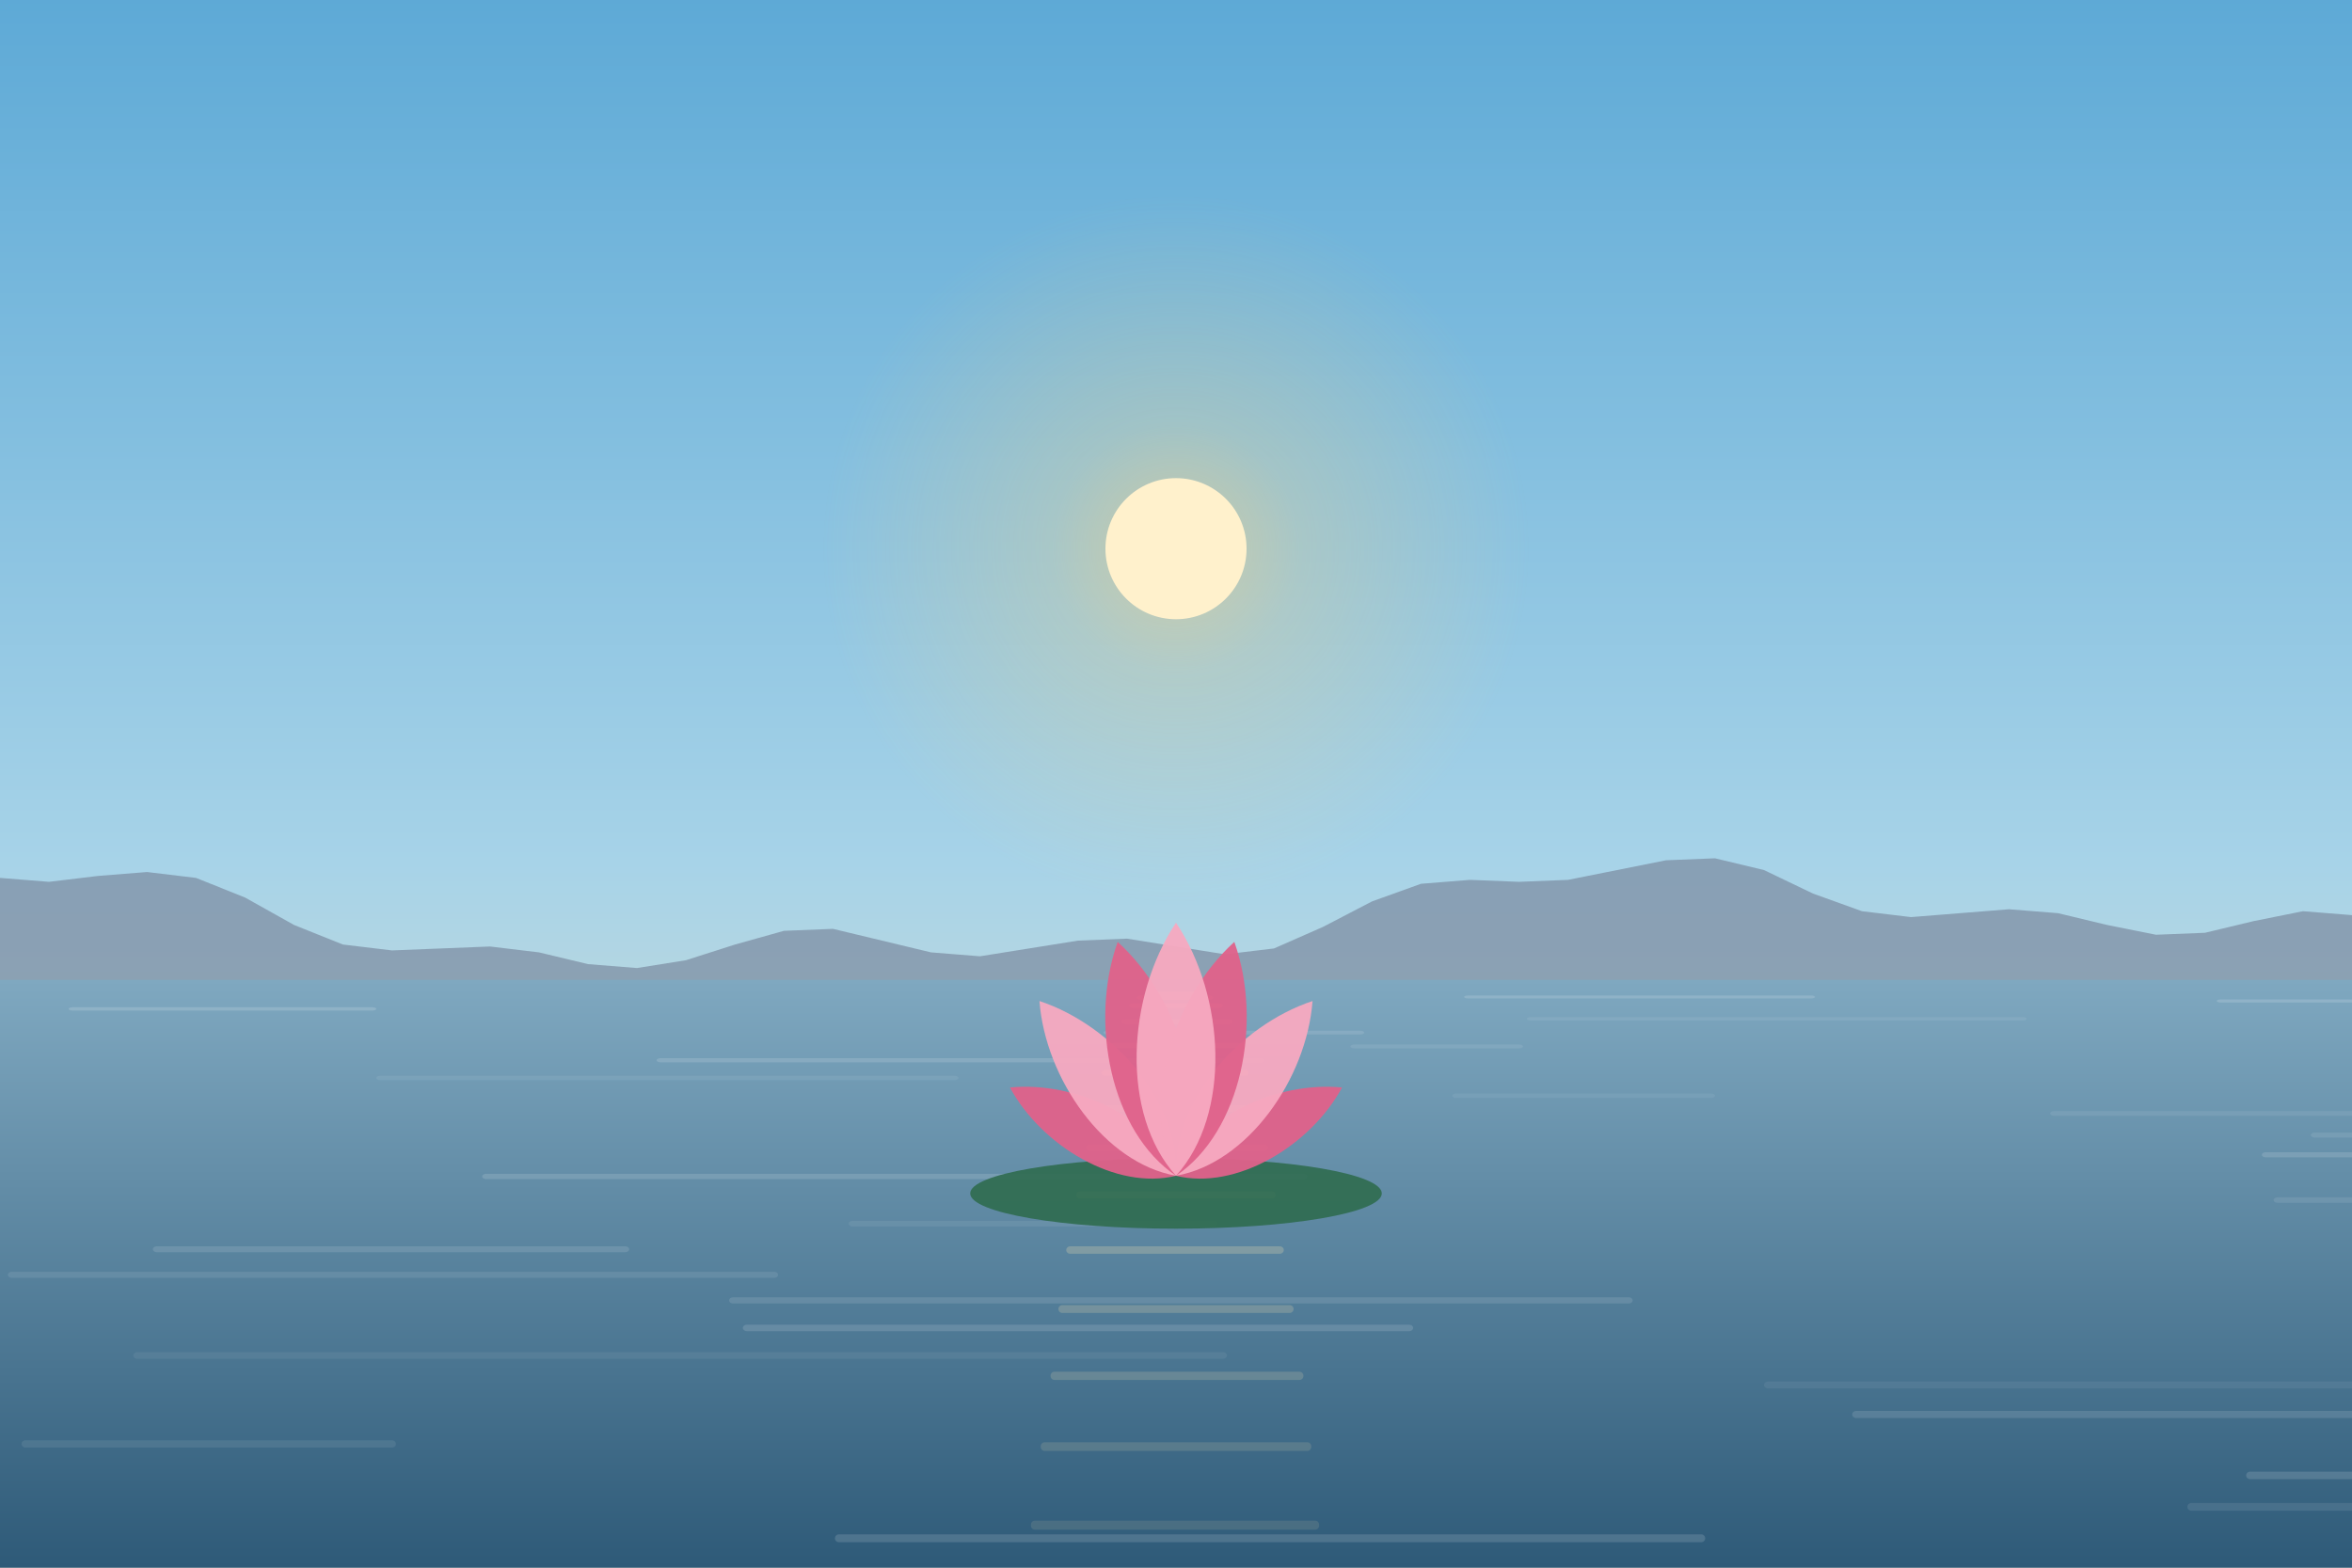
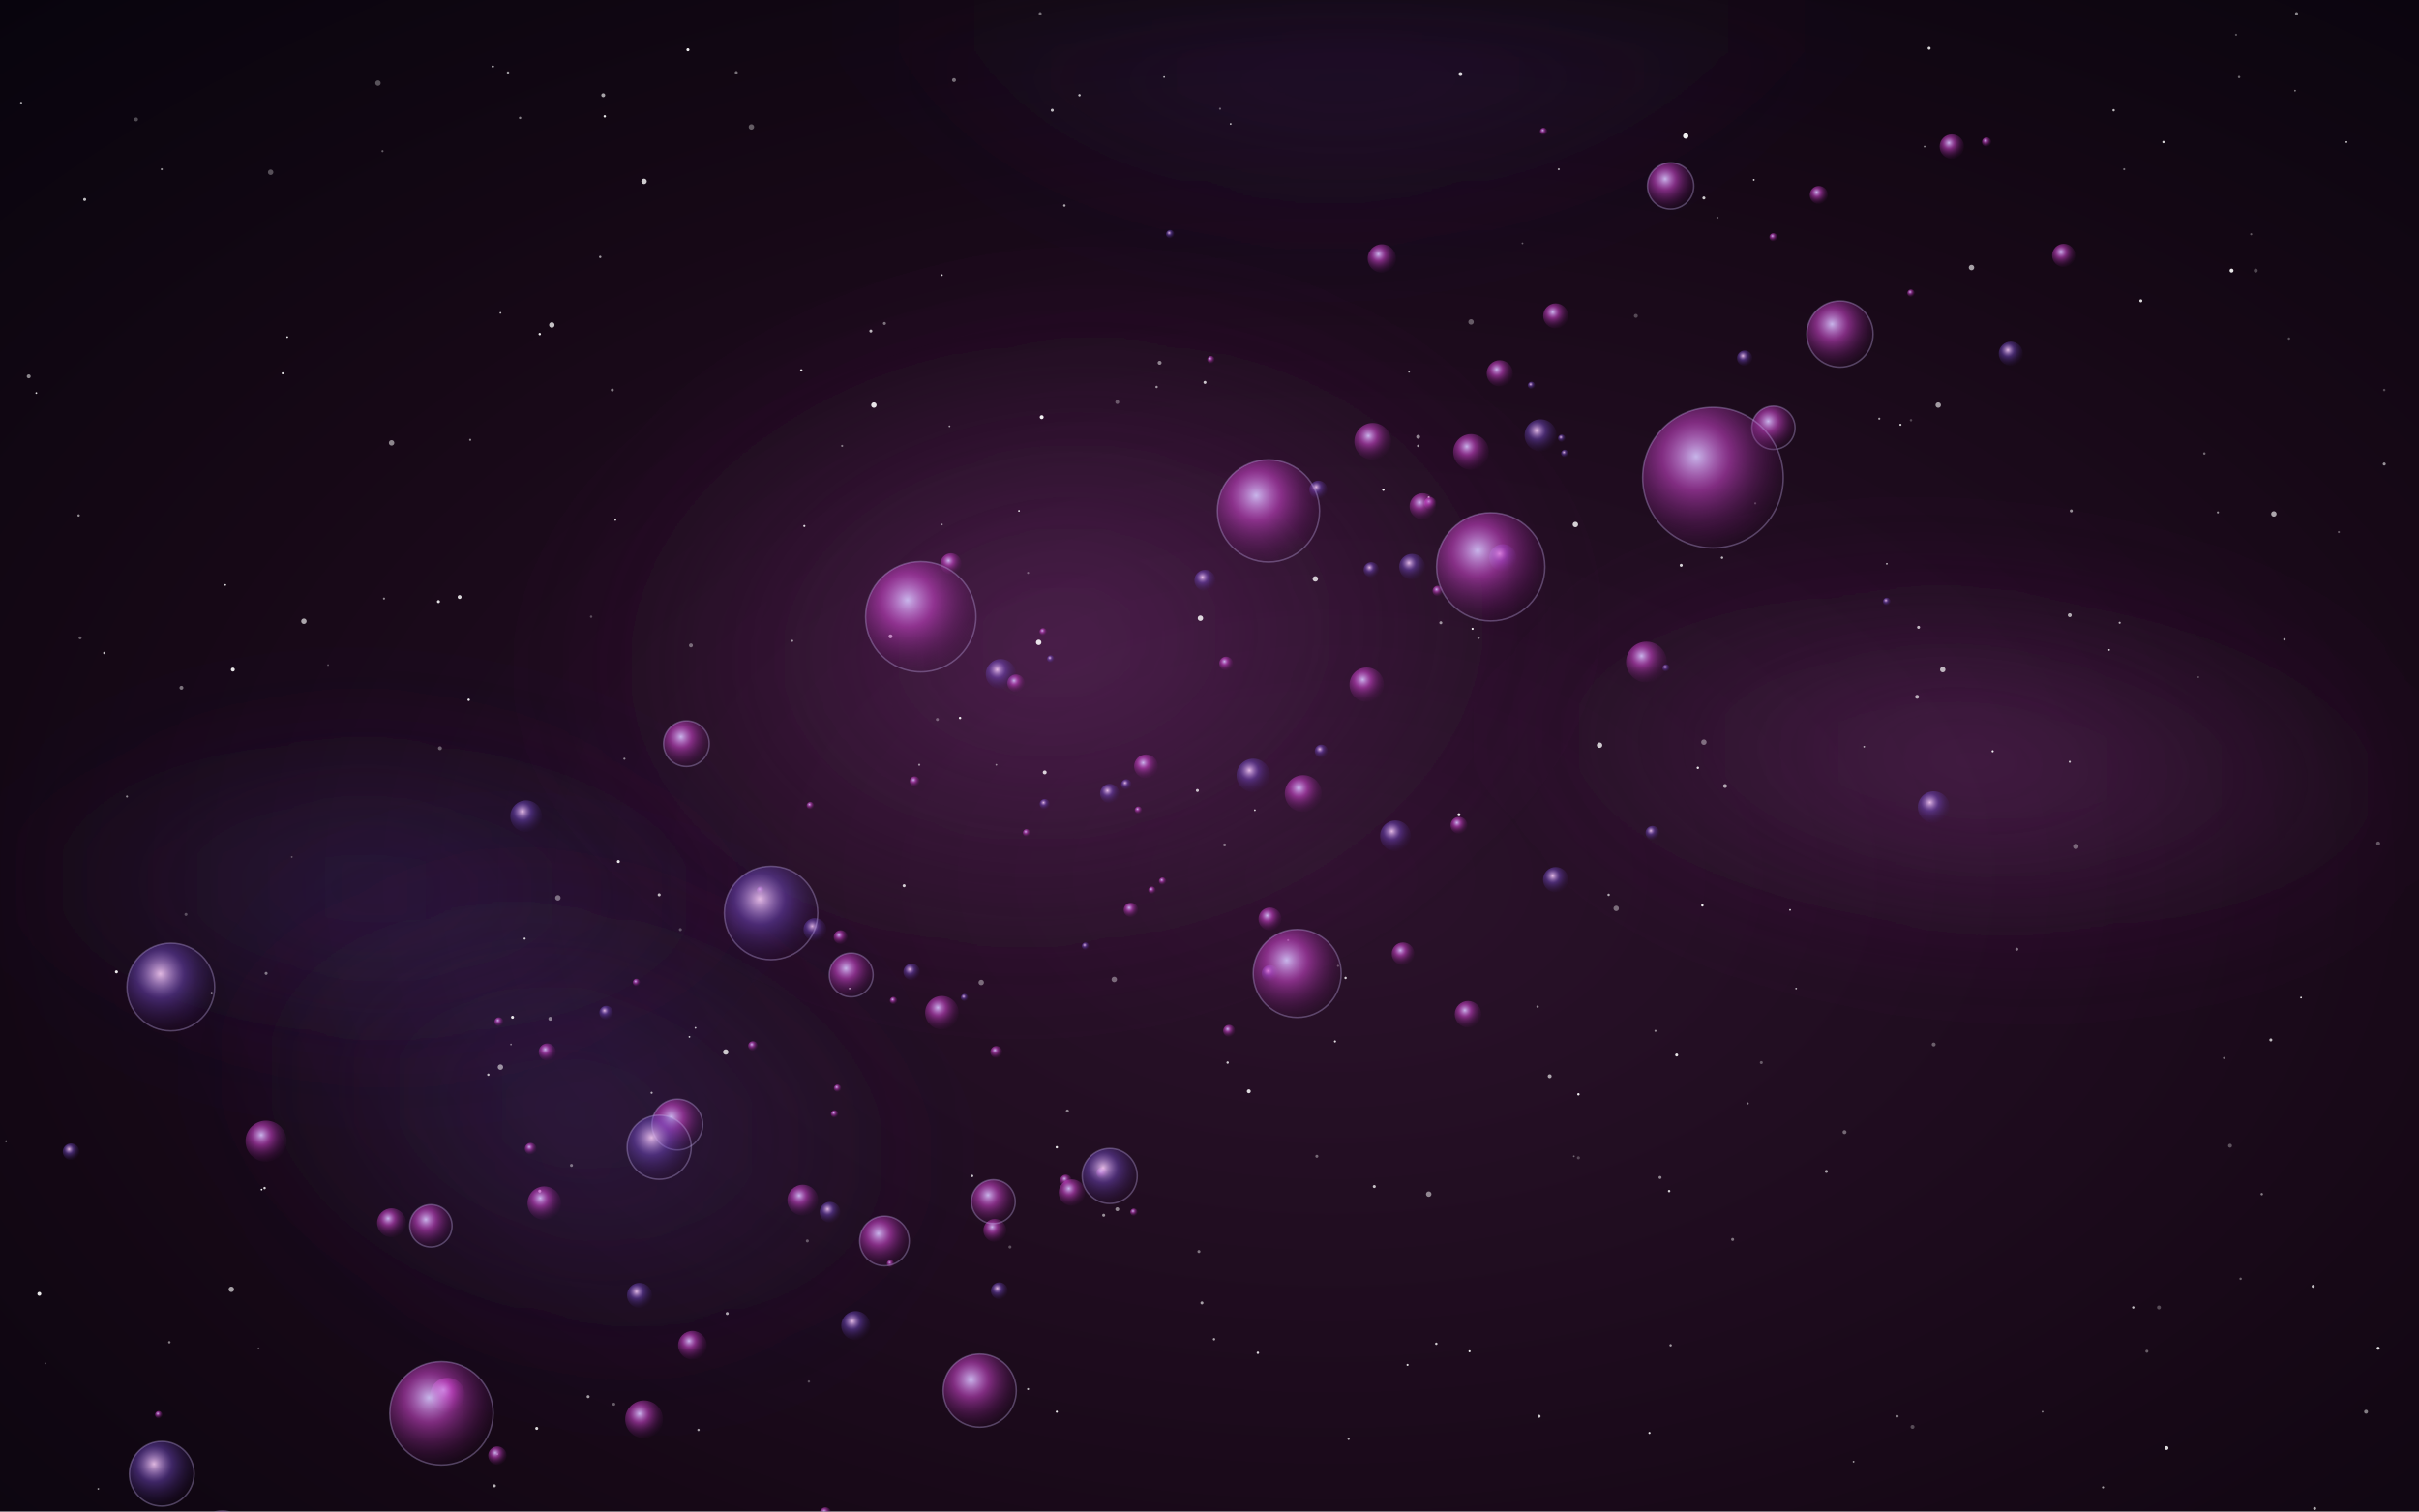
- <svg xmlns="http://www.w3.org/2000/svg" viewBox="0 0 1200 800" preserveAspectRatio="xMidYMid slice">
+ <svg xmlns="http://www.w3.org/2000/svg" viewBox="0 0 1600 1000" preserveAspectRatio="xMidYMid slice">
  <defs>
-     <linearGradient id="g1" x1="0" y1="0" x2="0" y2="1">
-       <stop offset="0" stop-color="#5DA9D6" stop-opacity="1" />
-       <stop offset="0.55" stop-color="#A7D3E8" stop-opacity="1" />
-       <stop offset="1" stop-color="#F3E6C4" stop-opacity="1" />
-     </linearGradient>
-     <radialGradient id="g2" cx="0.5" cy="0.5" r="0.5">
-       <stop offset="0" stop-color="#FFD27A" stop-opacity="0.55" />
-       <stop offset="0.35" stop-color="#FFD27A" stop-opacity="0.248" />
-       <stop offset="1" stop-color="#FFD27A" stop-opacity="0" />
+     <radialGradient id="bg" cx="0.55" cy="0.58" r=".9">
+       <stop offset="0" stop-color="#2b122b" stop-opacity="1" />
+       <stop offset=".55" stop-color="#160816" stop-opacity="1" />
+       <stop offset="1" stop-color="#03030a" />
    </radialGradient>
-     <linearGradient id="g3" x1="0" y1="0" x2="0" y2="1">
-       <stop offset="0" stop-color="#7FA8C0" stop-opacity="1" />
-       <stop offset="1" stop-color="#2E5A78" stop-opacity="1" />
-     </linearGradient>
+     <radialGradient id="n1">
+       <stop offset="0" stop-color="#a63fa6" stop-opacity="0.35" />
+       <stop offset="1" stop-color="#6f2a6f" stop-opacity="0" />
+     </radialGradient>
+     <radialGradient id="n2">
+       <stop offset="0" stop-color="#6c46b9" stop-opacity="0.25" />
+       <stop offset="1" stop-color="#412a6f" stop-opacity="0" />
+     </radialGradient>
+     <radialGradient id="u" cx=".38" cy=".35" r=".7">
+       <stop offset="0" stop-color="#d0bef4" stop-opacity="0.95" />
+       <stop offset=".35" stop-color="#d147d1" stop-opacity="0.55" />
+       <stop offset=".8" stop-color="#7a1f7a" stop-opacity="0.18" />
+       <stop offset="1" stop-color="#661966" stop-opacity="0" />
+     </radialGradient>
+     <radialGradient id="u2" cx=".38" cy=".35" r=".7">
+       <stop offset="0" stop-color="#f6cbf6" stop-opacity="0.9" />
+       <stop offset=".4" stop-color="#774dcb" stop-opacity="0.45" />
+       <stop offset="1" stop-color="#341d63" stop-opacity="0" />
+     </radialGradient>
+     <filter id="b" x="-50%" y="-50%" width="200%" height="200%">
+       <feGaussianBlur stdDeviation="40" />
+     </filter>
  </defs>
-   <rect width="1200" height="800" fill="url(#g1)" />
-   <circle cx="600" cy="280" r="180" fill="url(#g2)" />
-   <circle cx="600" cy="280" r="36" fill="#FFF1CC" />
-   <path d="M0,800 L0,448 L25,450 L50,447 L75,445 L100,448 L125,458 L150,472 L175,482 L200,485 L225,484 L250,483 L275,486 L300,492 L325,494 L350,490 L375,482 L400,475 L425,474 L450,480 L475,486 L500,488 L525,484 L550,480 L575,479 L600,483 L625,487 L650,484 L675,473 L700,460 L725,451 L750,449 L775,450 L800,449 L825,444 L850,439 L875,438 L900,444 L925,456 L950,465 L975,468 L1000,466 L1025,464 L1050,466 L1075,472 L1100,477 L1125,476 L1150,470 L1175,465 L1200,467 L1200,800Z" fill="#7A8AA0" opacity="0.7" />
-   <rect y="500" width="1200" height="300" fill="url(#g3)" />
-   <rect x="747" y="508" width="179" height="1.5" rx="2" fill="#FFFFFF" opacity="0.14" />
-   <rect x="1131" y="510" width="193" height="1.6" rx="2" fill="#FFFFFF" opacity="0.15" />
-   <rect x="35" y="514" width="157" height="1.7" rx="2" fill="#FFFFFF" opacity="0.15" />
-   <rect x="779" y="519" width="255" height="1.8" rx="2" fill="#FFFFFF" opacity="0.07" />
-   <rect x="563" y="526" width="133" height="1.9" rx="2" fill="#FFFFFF" opacity="0.11" />
-   <rect x="689" y="533" width="88" height="2.0" rx="2" fill="#FFFFFF" opacity="0.08" />
-   <rect x="335" y="540" width="310" height="2.1" rx="2" fill="#FFFFFF" opacity="0.14" />
-   <rect x="192" y="549" width="297" height="2.2" rx="2" fill="#FFFFFF" opacity="0.07" />
-   <rect x="741" y="558" width="134" height="2.3" rx="2" fill="#FFFFFF" opacity="0.06" />
-   <rect x="1046" y="567" width="164" height="2.4" rx="2" fill="#FFFFFF" opacity="0.08" />
-   <rect x="1179" y="578" width="366" height="2.5" rx="2" fill="#FFFFFF" opacity="0.09" />
-   <rect x="1154" y="588" width="280" height="2.6" rx="2" fill="#FFFFFF" opacity="0.13" />
-   <rect x="246" y="599" width="421" height="2.7" rx="2" fill="#FFFFFF" opacity="0.13" />
-   <rect x="1160" y="611" width="423" height="2.8" rx="2" fill="#FFFFFF" opacity="0.09" />
-   <rect x="433" y="623" width="188" height="2.9" rx="2" fill="#FFFFFF" opacity="0.07" />
-   <rect x="78" y="636" width="243" height="3.0" rx="2" fill="#FFFFFF" opacity="0.12" />
-   <rect x="4" y="649" width="393" height="3.1" rx="2" fill="#FFFFFF" opacity="0.09" />
-   <rect x="372" y="662" width="461" height="3.2" rx="2" fill="#FFFFFF" opacity="0.11" />
-   <rect x="379" y="676" width="342" height="3.3" rx="2" fill="#FFFFFF" opacity="0.13" />
-   <rect x="68" y="690" width="558" height="3.4" rx="2" fill="#FFFFFF" opacity="0.06" />
-   <rect x="900" y="705" width="520" height="3.5" rx="2" fill="#FFFFFF" opacity="0.06" />
-   <rect x="945" y="720" width="326" height="3.6" rx="2" fill="#FFFFFF" opacity="0.12" />
-   <rect x="11" y="735" width="191" height="3.7" rx="2" fill="#FFFFFF" opacity="0.08" />
-   <rect x="1146" y="751" width="267" height="3.8" rx="2" fill="#FFFFFF" opacity="0.14" />
-   <rect x="1116" y="767" width="632" height="3.9" rx="2" fill="#FFFFFF" opacity="0.09" />
-   <rect x="426" y="783" width="444" height="4.0" rx="2" fill="#FFFFFF" opacity="0.14" />
-   <rect x="585" y="506" width="30" height="2.0" rx="2" fill="#FFE7B0" opacity="0.50" />
-   <rect x="580" y="508" width="39" height="2.2" rx="2" fill="#FFE7B0" opacity="0.47" />
-   <rect x="576" y="512" width="48" height="2.4" rx="2" fill="#FFE7B0" opacity="0.44" />
-   <rect x="572" y="520" width="57" height="2.6" rx="2" fill="#FFE7B0" opacity="0.41" />
-   <rect x="567" y="532" width="66" height="2.8" rx="2" fill="#FFE7B0" opacity="0.38" />
-   <rect x="562" y="546" width="75" height="3.0" rx="2" fill="#FFE7B0" opacity="0.35" />
-   <rect x="558" y="564" width="84" height="3.2" rx="2" fill="#FFE7B0" opacity="0.32" />
-   <rect x="554" y="584" width="93" height="3.4" rx="2" fill="#FFE7B0" opacity="0.29" />
-   <rect x="549" y="608" width="102" height="3.6" rx="2" fill="#FFE7B0" opacity="0.26" />
-   <rect x="544" y="636" width="111" height="3.8" rx="2" fill="#FFE7B0" opacity="0.23" />
-   <rect x="540" y="666" width="120" height="4.0" rx="2" fill="#FFE7B0" opacity="0.20" />
-   <rect x="536" y="700" width="129" height="4.2" rx="2" fill="#FFE7B0" opacity="0.17" />
-   <rect x="531" y="736" width="138" height="4.4" rx="2" fill="#FFE7B0" opacity="0.14" />
-   <rect x="526" y="776" width="147" height="4.6" rx="2" fill="#FFE7B0" opacity="0.11" />
-   <ellipse cx="600" cy="609.0" rx="105.0" ry="18.0" fill="#2F6B4F" opacity=".9" />
-   <path transform="translate(600,600) rotate(-62) scale(1.17)" d="M0,0 C-18,-20 -16,-58 0,-82 C16,-58 18,-20 0,0Z" fill="#E0628A" opacity=".95" />
-   <path transform="translate(600,600) rotate(62) scale(1.17)" d="M0,0 C-18,-20 -16,-58 0,-82 C16,-58 18,-20 0,0Z" fill="#E0628A" opacity=".95" />
-   <path transform="translate(600,600) rotate(-38) scale(1.38)" d="M0,0 C-18,-20 -16,-58 0,-82 C16,-58 18,-20 0,0Z" fill="#F7A9C0" opacity=".95" />
-   <path transform="translate(600,600) rotate(38) scale(1.38)" d="M0,0 C-18,-20 -16,-58 0,-82 C16,-58 18,-20 0,0Z" fill="#F7A9C0" opacity=".95" />
-   <path transform="translate(600,600) rotate(-14) scale(1.5)" d="M0,0 C-18,-20 -16,-58 0,-82 C16,-58 18,-20 0,0Z" fill="#E0628A" opacity=".95" />
-   <path transform="translate(600,600) rotate(14) scale(1.5)" d="M0,0 C-18,-20 -16,-58 0,-82 C16,-58 18,-20 0,0Z" fill="#E0628A" opacity=".95" />
-   <path transform="translate(600,600) rotate(0) scale(1.575)" d="M0,0 C-18,-20 -16,-58 0,-82 C16,-58 18,-20 0,0Z" fill="#F7A9C0" opacity=".95" />
+   <rect width="1600" height="1000" fill="url(#bg)" />
+   <ellipse cx="651" cy="496" rx="351" ry="250" transform="rotate(-6)" fill="url(#n1)" filter="url(#b)" />
+   <ellipse cx="908" cy="37" rx="381" ry="254" transform="rotate(-6)" fill="url(#n2)" filter="url(#b)" />
+   <ellipse cx="268" cy="579" rx="281" ry="130" transform="rotate(2)" fill="url(#n2)" filter="url(#b)" />
+   <ellipse cx="1337" cy="411" rx="331" ry="139" transform="rotate(4)" fill="url(#n1)" filter="url(#b)" />
+   <ellipse cx="548" cy="623" rx="274" ry="179" transform="rotate(14)" fill="url(#n2)" filter="url(#b)" />
+   <g>
+     <circle cx="1552" cy="94" r="0.6" fill="#fff" opacity="0.84" />
+     <circle cx="357" cy="221" r="0.8" fill="#fff" opacity="0.91" />
+     <circle cx="699" cy="759" r="0.8" fill="#fff" opacity="0.89" />
+     <circle cx="253" cy="100" r="0.7" fill="#fff" opacity="0.35" />
+     <circle cx="1017" cy="666" r="0.8" fill="#fff" opacity="0.48" />
+     <circle cx="1044" cy="724" r="0.8" fill="#fff" opacity="0.92" />
+     <circle cx="52" cy="341" r="0.8" fill="#fff" opacity="0.55" />
+     <circle cx="112" cy="888" r="0.8" fill="#fff" opacity="0.49" />
+     <circle cx="1127" cy="491" r="1.8" fill="#fff" opacity="0.39" />
+     <circle cx="460" cy="680" r="0.6" fill="#fff" opacity="0.74" />
+     <circle cx="426" cy="120" r="1.8" fill="#fff" opacity="0.79" />
+     <circle cx="680" cy="379" r="0.7" fill="#fff" opacity="0.33" />
+     <circle cx="1160" cy="119" r="0.6" fill="#fff" opacity="0.84" />
+     <circle cx="578" cy="268" r="1.8" fill="#fff" opacity="0.89" />
+     <circle cx="154" cy="443" r="1.3" fill="#fff" opacity="0.90" />
+     <circle cx="176" cy="644" r="1" fill="#fff" opacity="0.45" />
+     <circle cx="1492" cy="179" r="1.3" fill="#fff" opacity="0.26" />
+     <circle cx="1547" cy="352" r="0.7" fill="#fff" opacity="0.33" />
+     <circle cx="1025" cy="712" r="1.3" fill="#fff" opacity="0.63" />
+     <circle cx="53" cy="422" r="1" fill="#fff" opacity="0.36" />
+     <circle cx="1269" cy="415" r="1" fill="#fff" opacity="0.72" />
+     <circle cx="966" cy="49" r="1.3" fill="#fff" opacity="0.84" />
+     <circle cx="1243" cy="277" r="0.7" fill="#fff" opacity="0.61" />
+     <circle cx="462" cy="946" r="0.8" fill="#fff" opacity="0.62" />
+     <circle cx="1276" cy="32" r="1" fill="#fff" opacity="0.83" />
+     <circle cx="407" cy="344" r="0.6" fill="#fff" opacity="0.88" />
+     <circle cx="643" cy="778" r="0.8" fill="#fff" opacity="0.76" />
+     <circle cx="107" cy="112" r="0.7" fill="#fff" opacity="0.55" />
+     <circle cx="1416" cy="199" r="1" fill="#fff" opacity="0.85" />
+     <circle cx="1458" cy="300" r="0.8" fill="#fff" opacity="0.40" />
+     <circle cx="1391" cy="984" r="0.7" fill="#fff" opacity="0.61" />
+     <circle cx="1402" cy="412" r="0.7" fill="#fff" opacity="0.67" />
+     <circle cx="175" cy="786" r="0.8" fill="#fff" opacity="0.82" />
+     <circle cx="1428" cy="865" r="1.3" fill="#fff" opacity="0.27" />
+     <circle cx="1058" cy="493" r="1.8" fill="#fff" opacity="0.78" />
+     <circle cx="1565" cy="934" r="1.3" fill="#fff" opacity="0.48" />
+     <circle cx="1369" cy="504" r="0.7" fill="#fff" opacity="0.72" />
+     <circle cx="793" cy="828" r="1" fill="#fff" opacity="0.43" />
+     <circle cx="4" cy="755" r="0.6" fill="#fff" opacity="0.64" />
+     <circle cx="1519" cy="9" r="1" fill="#fff" opacity="0.52" />
+     <circle cx="1161" cy="333" r="0.7" fill="#fff" opacity="0.26" />
+     <circle cx="826" cy="722" r="1.3" fill="#fff" opacity="0.85" />
+     <circle cx="892" cy="952" r="0.7" fill="#fff" opacity="0.67" />
+     <circle cx="1502" cy="688" r="1" fill="#fff" opacity="0.72" />
+     <circle cx="598" cy="586" r="1" fill="#fff" opacity="0.80" />
+     <circle cx="187" cy="247" r="0.7" fill="#fff" opacity="0.88" />
+     <circle cx="331" cy="706" r="1.8" fill="#fff" opacity="0.54" />
+     <circle cx="1105" cy="890" r="0.8" fill="#fff" opacity="0.59" />
+     <circle cx="65" cy="985" r="0.6" fill="#fff" opacity="0.58" />
+     <circle cx="290" cy="398" r="1" fill="#fff" opacity="0.87" />
+     <circle cx="1018" cy="937" r="1" fill="#fff" opacity="0.78" />
+     <circle cx="1255" cy="937" r="0.8" fill="#fff" opacity="0.46" />
+     <circle cx="291" cy="495" r="1.3" fill="#fff" opacity="0.35" />
+     <circle cx="814" cy="82" r="0.6" fill="#fff" opacity="0.74" />
+     <circle cx="1420" cy="894" r="1" fill="#fff" opacity="0.34" />
+     <circle cx="1127" cy="131" r="1" fill="#fff" opacity="0.79" />
+     <circle cx="1141" cy="520" r="1.3" fill="#fff" opacity="0.63" />
+     <circle cx="1136" cy="144" r="0.7" fill="#fff" opacity="0.32" />
+     <circle cx="699" cy="934" r="0.7" fill="#fff" opacity="0.92" />
+     <circle cx="739" cy="800" r="1.3" fill="#fff" opacity="0.50" />
+     <circle cx="803" cy="886" r="0.8" fill="#fff" opacity="0.63" />
+     <circle cx="691" cy="511" r="1.3" fill="#fff" opacity="0.82" />
+     <circle cx="974" cy="416" r="0.7" fill="#fff" opacity="0.92" />
+     <circle cx="457" cy="427" r="1.3" fill="#fff" opacity="0.38" />
+     <circle cx="589" cy="421" r="1.3" fill="#fff" opacity="0.76" />
+     <circle cx="792" cy="523" r="1" fill="#fff" opacity="0.75" />
+     <circle cx="120" cy="455" r="1.3" fill="#fff" opacity="0.43" />
+     <circle cx="413" cy="502" r="0.7" fill="#fff" opacity="0.52" />
+     <circle cx="1069" cy="601" r="1.8" fill="#fff" opacity="0.39" />
+     <circle cx="179" cy="114" r="1.8" fill="#fff" opacity="0.30" />
+     <circle cx="56" cy="132" r="1" fill="#fff" opacity="0.73" />
+     <circle cx="909" cy="785" r="1" fill="#fff" opacity="0.75" />
+     <circle cx="1248" cy="373" r="0.6" fill="#fff" opacity="0.69" />
+     <circle cx="254" cy="396" r="0.7" fill="#fff" opacity="0.53" />
+     <circle cx="714" cy="63" r="0.8" fill="#fff" opacity="0.74" />
+     <circle cx="450" cy="615" r="1" fill="#fff" opacity="0.29" />
+     <circle cx="668" cy="825" r="1" fill="#fff" opacity="0.28" />
+     <circle cx="938" cy="289" r="1.3" fill="#fff" opacity="0.51" />
+     <circle cx="140" cy="657" r="0.7" fill="#fff" opacity="0.75" />
+     <circle cx="1489" cy="155" r="0.7" fill="#fff" opacity="0.33" />
+     <circle cx="680" cy="919" r="0.7" fill="#fff" opacity="0.68" />
+     <circle cx="1504" cy="340" r="1.8" fill="#fff" opacity="0.64" />
+     <circle cx="534" cy="821" r="1" fill="#fff" opacity="0.31" />
+     <circle cx="953" cy="412" r="1" fill="#fff" opacity="0.55" />
+     <circle cx="1139" cy="369" r="0.8" fill="#fff" opacity="0.71" />
+     <circle cx="497" cy="84" r="1.8" fill="#fff" opacity="0.34" />
+     <circle cx="1112" cy="374" r="1" fill="#fff" opacity="0.81" />
+     <circle cx="535" cy="914" r="0.8" fill="#fff" opacity="0.28" />
+     <circle cx="304" cy="395" r="1.3" fill="#fff" opacity="0.84" />
+     <circle cx="797" cy="253" r="1" fill="#fff" opacity="0.77" />
+     <circle cx="1577" cy="258" r="0.8" fill="#fff" opacity="0.27" />
+     <circle cx="830" cy="536" r="0.6" fill="#fff" opacity="0.81" />
+     <circle cx="931" cy="903" r="0.7" fill="#fff" opacity="0.83" />
+     <circle cx="973" cy="213" r="1.8" fill="#fff" opacity="0.33" />
+     <circle cx="1265" cy="944" r="1.3" fill="#fff" opacity="0.27" />
+     <circle cx="1471" cy="700" r="0.7" fill="#fff" opacity="0.41" />
+     <circle cx="978" cy="422" r="0.8" fill="#fff" opacity="0.48" />
+     <circle cx="487" cy="48" r="1" fill="#fff" opacity="0.43" />
+     <circle cx="30" cy="902" r="0.6" fill="#fff" opacity="0.31" />
+     <circle cx="90" cy="79" r="1.3" fill="#fff" opacity="0.28" />
+     <circle cx="885" cy="639" r="0.7" fill="#fff" opacity="0.31" />
+     <circle cx="696" cy="73" r="1" fill="#fff" opacity="0.73" />
+     <circle cx="1041" cy="765" r="0.6" fill="#fff" opacity="0.37" />
+     <circle cx="1285" cy="443" r="1.8" fill="#fff" opacity="0.68" />
+     <circle cx="852" cy="622" r="0.7" fill="#fff" opacity="0.35" />
+     <circle cx="1226" cy="967" r="0.6" fill="#fff" opacity="0.61" />
+     <circle cx="795" cy="862" r="1" fill="#fff" opacity="0.61" />
+     <circle cx="557" cy="295" r="0.7" fill="#fff" opacity="0.43" />
+     <circle cx="329" cy="962" r="0.6" fill="#fff" opacity="0.46" />
+     <circle cx="1188" cy="654" r="0.6" fill="#fff" opacity="0.67" />
+     <circle cx="357" cy="788" r="1" fill="#fff" opacity="0.70" />
+     <circle cx="832" cy="895" r="0.8" fill="#fff" opacity="0.84" />
+     <circle cx="336" cy="48" r="0.8" fill="#fff" opacity="0.59" />
+     <circle cx="532" cy="348" r="0.7" fill="#fff" opacity="0.86" />
+     <circle cx="391" cy="408" r="0.8" fill="#fff" opacity="0.27" />
+     <circle cx="323" cy="711" r="0.8" fill="#fff" opacity="0.72" />
+     <circle cx="338" cy="691" r="0.6" fill="#fff" opacity="0.44" />
+     <circle cx="1146" cy="820" r="1" fill="#fff" opacity="0.43" />
+     <circle cx="347" cy="621" r="0.7" fill="#fff" opacity="0.81" />
+     <circle cx="149" cy="387" r="0.6" fill="#fff" opacity="0.87" />
+     <circle cx="794" cy="409" r="1.8" fill="#fff" opacity="0.83" />
+     <circle cx="1042" cy="347" r="1.8" fill="#fff" opacity="0.81" />
+     <circle cx="1411" cy="865" r="0.8" fill="#fff" opacity="0.75" />
+     <circle cx="649" cy="650" r="1.8" fill="#fff" opacity="0.39" />
+     <circle cx="965" cy="539" r="1" fill="#fff" opacity="0.93" />
+     <circle cx="1126" cy="599" r="0.8" fill="#fff" opacity="0.94" />
+     <circle cx="659" cy="506" r="0.6" fill="#fff" opacity="0.49" />
+     <circle cx="259" cy="293" r="1.8" fill="#fff" opacity="0.51" />
+     <circle cx="950" cy="889" r="0.8" fill="#fff" opacity="0.79" />
+     <circle cx="481" cy="869" r="1" fill="#fff" opacity="0.64" />
+     <circle cx="1481" cy="51" r="0.8" fill="#fff" opacity="0.40" />
+     <circle cx="389" cy="924" r="1" fill="#fff" opacity="0.61" />
+     <circle cx="331" cy="207" r="0.6" fill="#fff" opacity="0.72" />
+     <circle cx="1475" cy="758" r="1.3" fill="#fff" opacity="0.30" />
+     <circle cx="1268" cy="461" r="1.3" fill="#fff" opacity="0.67" />
+     <circle cx="201" cy="411" r="1.8" fill="#fff" opacity="0.64" />
+     <circle cx="562" cy="654" r="0.6" fill="#fff" opacity="0.73" />
+     <circle cx="1573" cy="558" r="1.3" fill="#fff" opacity="0.32" />
+     <circle cx="1467" cy="339" r="0.7" fill="#fff" opacity="0.54" />
+     <circle cx="26" cy="856" r="1.3" fill="#fff" opacity="0.91" />
+     <circle cx="576" cy="219" r="1" fill="#fff" opacity="0.70" />
+     <circle cx="1518" cy="60" r="0.6" fill="#fff" opacity="0.49" />
+     <circle cx="810" cy="559" r="1" fill="#fff" opacity="0.41" />
+     <circle cx="704" cy="136" r="0.8" fill="#fff" opacity="0.65" />
+     <circle cx="1454" cy="448" r="0.6" fill="#fff" opacity="0.30" />
+     <circle cx="193" cy="567" r="0.6" fill="#fff" opacity="0.31" />
+     <circle cx="1482" cy="846" r="0.8" fill="#fff" opacity="0.37" />
+     <circle cx="1530" cy="851" r="1" fill="#fff" opacity="0.74" />
+     <circle cx="310" cy="463" r="0.8" fill="#fff" opacity="0.92" />
+     <circle cx="870" cy="383" r="1.8" fill="#fff" opacity="0.78" />
+     <circle cx="807" cy="72" r="0.7" fill="#fff" opacity="0.37" />
+     <circle cx="730" cy="804" r="1" fill="#fff" opacity="0.55" />
+     <circle cx="689" cy="276" r="1.3" fill="#fff" opacity="0.95" />
+     <circle cx="932" cy="246" r="0.6" fill="#fff" opacity="0.65" />
+     <circle cx="19" cy="249" r="1.3" fill="#fff" opacity="0.52" />
+     <circle cx="524" cy="424" r="0.7" fill="#fff" opacity="0.57" />
+     <circle cx="674" cy="338" r="0.6" fill="#fff" opacity="0.90" />
+     <circle cx="945" cy="329" r="0.7" fill="#fff" opacity="0.80" />
+     <circle cx="405" cy="258" r="1" fill="#fff" opacity="0.47" />
+     <circle cx="812" cy="703" r="0.8" fill="#fff" opacity="0.78" />
+     <circle cx="623" cy="182" r="0.6" fill="#fff" opacity="0.83" />
+     <circle cx="400" cy="77" r="0.8" fill="#fff" opacity="0.91" />
+     <circle cx="455" cy="33" r="1" fill="#fff" opacity="0.94" />
+     <circle cx="406" cy="929" r="1" fill="#fff" opacity="0.34" />
+     <circle cx="1031" cy="112" r="0.7" fill="#fff" opacity="0.59" />
+     <circle cx="687" cy="425" r="1.8" fill="#fff" opacity="0.88" />
+     <circle cx="327" cy="983" r="1" fill="#fff" opacity="0.70" />
+     <circle cx="1431" cy="94" r="0.8" fill="#fff" opacity="0.83" />
+     <circle cx="1577" cy="307" r="1" fill="#fff" opacity="0.57" />
+     <circle cx="69" cy="432" r="0.8" fill="#fff" opacity="0.74" />
+     <circle cx="326" cy="44" r="0.7" fill="#fff" opacity="0.91" />
+     <circle cx="890" cy="647" r="0.8" fill="#fff" opacity="0.80" />
+     <circle cx="369" cy="594" r="1.8" fill="#fff" opacity="0.41" />
+     <circle cx="1282" cy="268" r="1.8" fill="#fff" opacity="0.59" />
+     <circle cx="1165" cy="703" r="1" fill="#fff" opacity="0.32" />
+     <circle cx="915" cy="324" r="0.8" fill="#fff" opacity="0.95" />
+     <circle cx="620" cy="476" r="1" fill="#fff" opacity="0.33" />
+     <circle cx="1064" cy="592" r="0.8" fill="#fff" opacity="0.65" />
+     <circle cx="480" cy="696" r="1.8" fill="#fff" opacity="0.77" />
+     <circle cx="250" cy="55" r="1.8" fill="#fff" opacity="0.31" />
+     <circle cx="77" cy="643" r="1" fill="#fff" opacity="0.92" />
+     <circle cx="1257" cy="281" r="0.7" fill="#fff" opacity="0.79" />
+     <circle cx="1184" cy="602" r="0.6" fill="#fff" opacity="0.81" />
+     <circle cx="1007" cy="161" r="0.6" fill="#fff" opacity="0.34" />
+     <circle cx="1264" cy="278" r="0.8" fill="#fff" opacity="0.25" />
+     <circle cx="631" cy="53" r="1.3" fill="#fff" opacity="0.42" />
+     <circle cx="1522" cy="660" r="0.6" fill="#fff" opacity="0.92" />
+     <circle cx="1395" cy="430" r="0.6" fill="#fff" opacity="0.83" />
+     <circle cx="688" cy="9" r="1" fill="#fff" opacity="0.42" />
+     <circle cx="1476" cy="179" r="1.3" fill="#fff" opacity="0.90" />
+     <circle cx="706" cy="735" r="1" fill="#fff" opacity="0.49" />
+     <circle cx="1098" cy="779" r="1" fill="#fff" opacity="0.51" />
+     <circle cx="1318" cy="497" r="0.7" fill="#fff" opacity="0.92" />
+     <circle cx="1156" cy="730" r="0.7" fill="#fff" opacity="0.47" />
+     <circle cx="24" cy="260" r="0.6" fill="#fff" opacity="0.85" />
+     <circle cx="623" cy="347" r="0.6" fill="#fff" opacity="0.52" />
+     <circle cx="739" cy="266" r="1.3" fill="#fff" opacity="0.31" />
+     <circle cx="1220" cy="749" r="1.3" fill="#fff" opacity="0.38" />
+     <circle cx="1370" cy="338" r="1" fill="#fff" opacity="0.54" />
+     <circle cx="765" cy="256" r="0.8" fill="#fff" opacity="0.56" />
+     <circle cx="635" cy="475" r="0.8" fill="#fff" opacity="0.90" />
+     <circle cx="153" cy="853" r="1.8" fill="#fff" opacity="0.62" />
+     <circle cx="217" cy="440" r="0.6" fill="#fff" opacity="0.31" />
+     <circle cx="770" cy="51" r="0.6" fill="#fff" opacity="0.72" />
+     <circle cx="1511" cy="423" r="0.8" fill="#fff" opacity="0.60" />
+     <circle cx="171" cy="892" r="0.6" fill="#fff" opacity="0.30" />
+     <circle cx="1233" cy="494" r="0.6" fill="#fff" opacity="0.65" />
+     <circle cx="1496" cy="790" r="0.8" fill="#fff" opacity="0.48" />
+     <circle cx="1091" cy="948" r="0.7" fill="#fff" opacity="0.88" />
+     <circle cx="585" cy="214" r="1" fill="#fff" opacity="0.43" />
+     <circle cx="1398" cy="73" r="0.8" fill="#fff" opacity="0.71" />
+     <circle cx="1104" cy="788" r="0.8" fill="#fff" opacity="0.81" />
+     <circle cx="456" cy="686" r="0.6" fill="#fff" opacity="0.77" />
+     <circle cx="1334" cy="628" r="1" fill="#fff" opacity="0.44" />
+     <circle cx="1573" cy="892" r="1" fill="#fff" opacity="0.89" />
+     <circle cx="945" cy="790" r="1.8" fill="#fff" opacity="0.50" />
+     <circle cx="1279" cy="691" r="1.3" fill="#fff" opacity="0.34" />
+     <circle cx="938" cy="295" r="0.8" fill="#fff" opacity="0.58" />
+     <circle cx="1351" cy="934" r="0.6" fill="#fff" opacity="0.50" />
+     <circle cx="608" cy="506" r="0.7" fill="#fff" opacity="0.52" />
+     <circle cx="1405" cy="112" r="0.7" fill="#fff" opacity="0.42" />
+     <circle cx="311" cy="291" r="0.7" fill="#fff" opacity="0.51" />
+     <circle cx="737" cy="648" r="1.8" fill="#fff" opacity="0.38" />
+     <circle cx="173" cy="787" r="0.6" fill="#fff" opacity="0.93" />
+     <circle cx="1304" cy="177" r="1.8" fill="#fff" opacity="0.62" />
+     <circle cx="1095" cy="682" r="0.7" fill="#fff" opacity="0.52" />
+     <circle cx="431" cy="723" r="0.7" fill="#fff" opacity="0.66" />
+     <circle cx="436" cy="592" r="1" fill="#fff" opacity="0.72" />
+     <circle cx="628" cy="282" r="0.6" fill="#fff" opacity="0.58" />
+     <circle cx="1208" cy="775" r="1" fill="#fff" opacity="0.62" />
+     <circle cx="1433" cy="958" r="1.3" fill="#fff" opacity="0.85" />
+     <circle cx="1123" cy="508" r="0.8" fill="#fff" opacity="0.86" />
+     <circle cx="14" cy="68" r="0.7" fill="#fff" opacity="0.62" />
+     <circle cx="355" cy="945" r="1" fill="#fff" opacity="0.84" />
+     <circle cx="871" cy="765" r="1" fill="#fff" opacity="0.38" />
+     <circle cx="123" cy="605" r="1" fill="#fff" opacity="0.28" />
+     <circle cx="1273" cy="97" r="0.6" fill="#fff" opacity="0.54" />
+     <circle cx="1369" cy="407" r="1.3" fill="#fff" opacity="0.65" />
+     <circle cx="1082" cy="209" r="1.3" fill="#fff" opacity="0.26" />
+     <circle cx="339" cy="673" r="1" fill="#fff" opacity="0.90" />
+     <circle cx="344" cy="78" r="0.8" fill="#fff" opacity="0.49" />
+     <circle cx="190" cy="223" r="0.6" fill="#fff" opacity="0.93" />
+     <circle cx="1044" cy="766" r="1" fill="#fff" opacity="0.25" />
+     <circle cx="397" cy="170" r="0.8" fill="#fff" opacity="0.58" />
+     <circle cx="1479" cy="23" r="0.7" fill="#fff" opacity="0.31" />
+     <circle cx="399" cy="63" r="1.3" fill="#fff" opacity="0.63" />
+     <circle cx="365" cy="215" r="1.8" fill="#fff" opacity="0.75" />
+     <circle cx="1531" cy="998" r="1" fill="#fff" opacity="0.67" />
+     <circle cx="767" cy="240" r="1.3" fill="#fff" opacity="0.49" />
+     <circle cx="972" cy="894" r="0.7" fill="#fff" opacity="0.92" />
+     <circle cx="378" cy="771" r="1" fill="#fff" opacity="0.42" />
+     <circle cx="883" cy="689" r="0.7" fill="#fff" opacity="0.87" />
+     <circle cx="84" cy="527" r="0.7" fill="#fff" opacity="0.52" />
+     <circle cx="1514" cy="224" r="0.8" fill="#fff" opacity="0.29" />
+     <circle cx="1115" cy="90" r="1.8" fill="#fff" opacity="0.94" />
+     <circle cx="409" cy="570" r="1" fill="#fff" opacity="0.90" />
+     <circle cx="1373" cy="560" r="1.8" fill="#fff" opacity="0.35" />
+     <circle cx="364" cy="674" r="1.3" fill="#fff" opacity="0.46" />
+     <circle cx="1109" cy="698" r="1" fill="#fff" opacity="0.89" />
+     <circle cx="530" cy="245" r="0.8" fill="#fff" opacity="0.87" />
+   </g>
+   <circle cx="105" cy="936" r="2.5" fill="url(#u)" />
+   <circle cx="421" cy="650" r="2.5" fill="url(#u)" />
+   <circle cx="503" cy="589" r="2.5" fill="url(#u)" />
+   <circle cx="536" cy="533" r="2.5" fill="url(#u)" />
+   <circle cx="552" cy="737" r="2.5" fill="url(#u)" />
+   <circle cx="554" cy="720" r="2.5" fill="url(#u)" />
+   <circle cx="589" cy="836" r="2.5" fill="url(#u)" />
+   <circle cx="591" cy="662" r="2.5" fill="url(#u)" />
+   <circle cx="638" cy="660" r="2.5" fill="url(#u2)" />
+   <circle cx="679" cy="551" r="2.5" fill="url(#u)" />
+   <circle cx="690" cy="418" r="2.5" fill="url(#u)" />
+   <circle cx="695" cy="436" r="2.5" fill="url(#u2)" />
+   <circle cx="718" cy="626" r="2.5" fill="url(#u2)" />
+   <circle cx="750" cy="802" r="2.5" fill="url(#u)" />
+   <circle cx="753" cy="536" r="2.5" fill="url(#u)" />
+   <circle cx="762" cy="589" r="2.5" fill="url(#u)" />
+   <circle cx="769" cy="583" r="2.5" fill="url(#u)" />
+   <circle cx="801" cy="238" r="2.5" fill="url(#u)" />
+   <circle cx="1013" cy="255" r="2.5" fill="url(#u2)" />
+   <circle cx="1021" cy="87" r="2.5" fill="url(#u)" />
+   <circle cx="1033" cy="290" r="2.5" fill="url(#u2)" />
+   <circle cx="1035" cy="300" r="2.5" fill="url(#u2)" />
+   <circle cx="1102" cy="442" r="2.5" fill="url(#u2)" />
+   <circle cx="1640" cy="7" r="2.5" fill="url(#u)" />
+   <circle cx="1264" cy="194" r="2.5" fill="url(#u)" />
+   <circle cx="1248" cy="398" r="2.6" fill="url(#u2)" />
+   <circle cx="1173" cy="157" r="2.7" fill="url(#u)" />
+   <circle cx="774" cy="155" r="2.8" fill="url(#u2)" />
+   <circle cx="330" cy="676" r="3.0" fill="url(#u)" />
+   <circle cx="1314" cy="94" r="3.1" fill="url(#u)" />
+   <circle cx="498" cy="692" r="3.2" fill="url(#u)" />
+   <circle cx="691" cy="532" r="3.4" fill="url(#u2)" />
+   <circle cx="605" cy="517" r="3.4" fill="url(#u)" />
+   <circle cx="745" cy="519" r="3.5" fill="url(#u2)" />
+   <circle cx="951" cy="391" r="3.5" fill="url(#u)" />
+   <circle cx="729" cy="776" r="3.8" fill="url(#u)" />
+   <circle cx="546" cy="1001" r="3.8" fill="url(#u)" />
+   <circle cx="705" cy="781" r="3.9" fill="url(#u)" />
+   <circle cx="351" cy="760" r="3.9" fill="url(#u)" />
+   <circle cx="659" cy="696" r="4.0" fill="url(#u)" />
+   <circle cx="813" cy="682" r="4.0" fill="url(#u)" />
+   <circle cx="393" cy="1088" r="4.0" fill="url(#u)" />
+   <circle cx="946" cy="333" r="4.1" fill="url(#u)" />
+   <circle cx="1683" cy="211" r="4.2" fill="url(#u)" />
+   <circle cx="874" cy="497" r="4.4" fill="url(#u2)" />
+   <circle cx="401" cy="670" r="4.6" fill="url(#u2)" />
+   <circle cx="556" cy="620" r="4.6" fill="url(#u)" />
+   <circle cx="1093" cy="551" r="4.6" fill="url(#u2)" />
+   <circle cx="811" cy="439" r="4.6" fill="url(#u)" />
+   <circle cx="748" cy="602" r="4.8" fill="url(#u)" />
+   <circle cx="454" cy="1022" r="4.9" fill="url(#u)" />
+   <circle cx="-195" cy="942" r="4.9" fill="url(#u2)" />
+   <circle cx="1154" cy="237" r="5.1" fill="url(#u2)" />
+   <circle cx="907" cy="377" r="5.1" fill="url(#u2)" />
+   <circle cx="603" cy="643" r="5.5" fill="url(#u2)" />
+   <circle cx="47" cy="762" r="5.5" fill="url(#u2)" />
+   <circle cx="840" cy="644" r="5.5" fill="url(#u2)" />
+   <circle cx="661" cy="854" r="5.6" fill="url(#u2)" />
+   <circle cx="965" cy="546" r="5.6" fill="url(#u)" />
+   <circle cx="362" cy="696" r="5.7" fill="url(#u)" />
+   <circle cx="672" cy="452" r="5.8" fill="url(#u)" />
+   <circle cx="1395" cy="-17" r="5.8" fill="url(#u)" />
+   <circle cx="1203" cy="129" r="6.0" fill="url(#u)" />
+   <circle cx="872" cy="324" r="6.0" fill="url(#u2)" />
+   <circle cx="329" cy="963" r="6.1" fill="url(#u)" />
+   <circle cx="734" cy="525" r="6.4" fill="url(#u2)" />
+   <circle cx="23" cy="1064" r="6.6" fill="url(#u)" />
+   <circle cx="164" cy="1198" r="6.8" fill="url(#u)" />
+   <circle cx="1083" cy="-94" r="6.8" fill="url(#u2)" />
+   <circle cx="549" cy="802" r="6.9" fill="url(#u2)" />
+   <circle cx="797" cy="384" r="7.0" fill="url(#u2)" />
+   <circle cx="629" cy="373" r="7.0" fill="url(#u)" />
+   <circle cx="928" cy="631" r="7.5" fill="url(#u)" />
+   <circle cx="658" cy="814" r="7.6" fill="url(#u)" />
+   <circle cx="840" cy="608" r="7.6" fill="url(#u)" />
+   <circle cx="539" cy="615" r="7.6" fill="url(#u2)" />
+   <circle cx="1365" cy="169" r="7.7" fill="url(#u)" />
+   <circle cx="758" cy="507" r="7.9" fill="url(#u)" />
+   <circle cx="1330" cy="234" r="8.0" fill="url(#u2)" />
+   <circle cx="1291" cy="97" r="8.1" fill="url(#u)" />
+   <circle cx="1029" cy="209" r="8.3" fill="url(#u)" />
+   <circle cx="423" cy="857" r="8.3" fill="url(#u2)" />
+   <circle cx="1029" cy="582" r="8.4" fill="url(#u2)" />
+   <circle cx="934" cy="375" r="8.6" fill="url(#u2)" />
+   <circle cx="992" cy="247" r="8.7" fill="url(#u)" />
+   <circle cx="941" cy="335" r="8.7" fill="url(#u)" />
+   <circle cx="971" cy="671" r="8.8" fill="url(#u)" />
+   <circle cx="709" cy="789" r="8.8" fill="url(#u)" />
+   <circle cx="994" cy="369" r="9.0" fill="url(#u2)" />
+   <circle cx="914" cy="171" r="9.4" fill="url(#u)" />
+   <circle cx="458" cy="890" r="9.5" fill="url(#u)" />
+   <circle cx="116" cy="1033" r="9.5" fill="url(#u2)" />
+   <circle cx="566" cy="877" r="9.6" fill="url(#u2)" />
+   <circle cx="259" cy="809" r="9.6" fill="url(#u)" />
+   <circle cx="662" cy="446" r="10.0" fill="url(#u2)" />
+   <circle cx="923" cy="553" r="10.2" fill="url(#u2)" />
+   <circle cx="531" cy="794" r="10.2" fill="url(#u)" />
+   <circle cx="1279" cy="534" r="10.5" fill="url(#u2)" />
+   <circle cx="348" cy="540" r="10.5" fill="url(#u2)" />
+   <circle cx="1019" cy="288" r="10.6" fill="url(#u2)" />
+   <circle cx="360" cy="796" r="11.1" fill="url(#u)" />
+   <circle cx="829" cy="513" r="11.1" fill="url(#u2)" />
+   <circle cx="623" cy="670" r="11.1" fill="url(#u)" />
+   <circle cx="904" cy="453" r="11.4" fill="url(#u)" />
+   <circle cx="296" cy="923" r="11.5" fill="url(#u)" />
+   <circle cx="-297" cy="922" r="11.7" fill="url(#u)" />
+   <circle cx="973" cy="299" r="11.8" fill="url(#u)" />
+   <circle cx="1669" cy="3" r="12.0" fill="url(#u2)" />
+   <circle cx="862" cy="525" r="12.2" fill="url(#u)" />
+   <circle cx="908" cy="292" r="12.2" fill="url(#u)" />
+   <circle cx="426" cy="939" r="12.5" fill="url(#u)" />
+   <circle cx="1089" cy="438" r="13.5" fill="url(#u)" />
+   <circle cx="176" cy="755" r="13.6" fill="url(#u)" />
+   <circle cx="1743" cy="-12" r="13.9" fill="url(#u)" />
+   <circle cx="285" cy="811" r="14.0" fill="url(#u)" />
+   <circle cx="285" cy="811" r="14.0" fill="none" stroke="#c2adeb" stroke-opacity=".35" stroke-width="1" />
+   <circle cx="1173" cy="283" r="14.3" fill="url(#u)" />
+   <circle cx="1173" cy="283" r="14.3" fill="none" stroke="#c2adeb" stroke-opacity=".35" stroke-width="1" />
+   <circle cx="1975" cy="-230" r="14.4" fill="url(#u2)" />
+   <circle cx="1975" cy="-230" r="14.4" fill="none" stroke="#c2adeb" stroke-opacity=".35" stroke-width="1" />
+   <circle cx="563" cy="645" r="14.5" fill="url(#u)" />
+   <circle cx="563" cy="645" r="14.5" fill="none" stroke="#c2adeb" stroke-opacity=".35" stroke-width="1" />
+   <circle cx="252" cy="1120" r="14.5" fill="url(#u2)" />
+   <circle cx="252" cy="1120" r="14.5" fill="none" stroke="#c2adeb" stroke-opacity=".35" stroke-width="1" />
+   <circle cx="657" cy="795" r="14.5" fill="url(#u)" />
+   <circle cx="657" cy="795" r="14.5" fill="none" stroke="#c2adeb" stroke-opacity=".35" stroke-width="1" />
+   <circle cx="454" cy="492" r="15.1" fill="url(#u)" />
+   <circle cx="454" cy="492" r="15.1" fill="none" stroke="#c2adeb" stroke-opacity=".35" stroke-width="1" />
+   <circle cx="1105" cy="123" r="15.3" fill="url(#u)" />
+   <circle cx="1105" cy="123" r="15.3" fill="none" stroke="#c2adeb" stroke-opacity=".35" stroke-width="1" />
+   <circle cx="585" cy="821" r="16.4" fill="url(#u)" />
+   <circle cx="585" cy="821" r="16.4" fill="none" stroke="#c2adeb" stroke-opacity=".35" stroke-width="1" />
+   <circle cx="448" cy="744" r="16.8" fill="url(#u)" />
+   <circle cx="448" cy="744" r="16.8" fill="none" stroke="#c2adeb" stroke-opacity=".35" stroke-width="1" />
+   <circle cx="734" cy="778" r="18.2" fill="url(#u2)" />
+   <circle cx="734" cy="778" r="18.2" fill="none" stroke="#c2adeb" stroke-opacity=".35" stroke-width="1" />
+   <circle cx="147" cy="1020" r="20.3" fill="url(#u)" />
+   <circle cx="147" cy="1020" r="20.3" fill="none" stroke="#c2adeb" stroke-opacity=".35" stroke-width="1" />
+   <circle cx="436" cy="759" r="21.2" fill="url(#u2)" />
+   <circle cx="436" cy="759" r="21.2" fill="none" stroke="#c2adeb" stroke-opacity=".35" stroke-width="1" />
+   <circle cx="107" cy="975" r="21.4" fill="url(#u2)" />
+   <circle cx="107" cy="975" r="21.4" fill="none" stroke="#c2adeb" stroke-opacity=".35" stroke-width="1" />
+   <circle cx="1217" cy="221" r="21.9" fill="url(#u)" />
+   <circle cx="1217" cy="221" r="21.9" fill="none" stroke="#c2adeb" stroke-opacity=".35" stroke-width="1" />
+   <circle cx="648" cy="920" r="24.2" fill="url(#u)" />
+   <circle cx="648" cy="920" r="24.2" fill="none" stroke="#c2adeb" stroke-opacity=".35" stroke-width="1" />
+   <circle cx="113" cy="653" r="29.0" fill="url(#u2)" />
+   <circle cx="113" cy="653" r="29.0" fill="none" stroke="#c2adeb" stroke-opacity=".35" stroke-width="1" />
+   <circle cx="858" cy="644" r="29.1" fill="url(#u)" />
+   <circle cx="858" cy="644" r="29.1" fill="none" stroke="#c2adeb" stroke-opacity=".35" stroke-width="1" />
+   <circle cx="510" cy="604" r="30.9" fill="url(#u2)" />
+   <circle cx="510" cy="604" r="30.9" fill="none" stroke="#c2adeb" stroke-opacity=".35" stroke-width="1" />
+   <circle cx="839" cy="338" r="33.8" fill="url(#u)" />
+   <circle cx="839" cy="338" r="33.8" fill="none" stroke="#c2adeb" stroke-opacity=".35" stroke-width="1" />
+   <circle cx="177" cy="1054" r="34.1" fill="url(#u)" />
+   <circle cx="177" cy="1054" r="34.1" fill="none" stroke="#c2adeb" stroke-opacity=".35" stroke-width="1" />
+   <circle cx="292" cy="935" r="34.2" fill="url(#u)" />
+   <circle cx="292" cy="935" r="34.2" fill="none" stroke="#c2adeb" stroke-opacity=".35" stroke-width="1" />
+   <circle cx="1729" cy="5" r="34.9" fill="url(#u)" />
+   <circle cx="1729" cy="5" r="34.9" fill="none" stroke="#c2adeb" stroke-opacity=".35" stroke-width="1" />
+   <circle cx="986" cy="375" r="35.8" fill="url(#u)" />
+   <circle cx="986" cy="375" r="35.8" fill="none" stroke="#c2adeb" stroke-opacity=".35" stroke-width="1" />
+   <circle cx="609" cy="408" r="36.5" fill="url(#u)" />
+   <circle cx="609" cy="408" r="36.5" fill="none" stroke="#c2adeb" stroke-opacity=".35" stroke-width="1" />
+   <circle cx="1133" cy="316" r="46.5" fill="url(#u)" />
+   <circle cx="1133" cy="316" r="46.5" fill="none" stroke="#c2adeb" stroke-opacity=".35" stroke-width="1" />
</svg>
